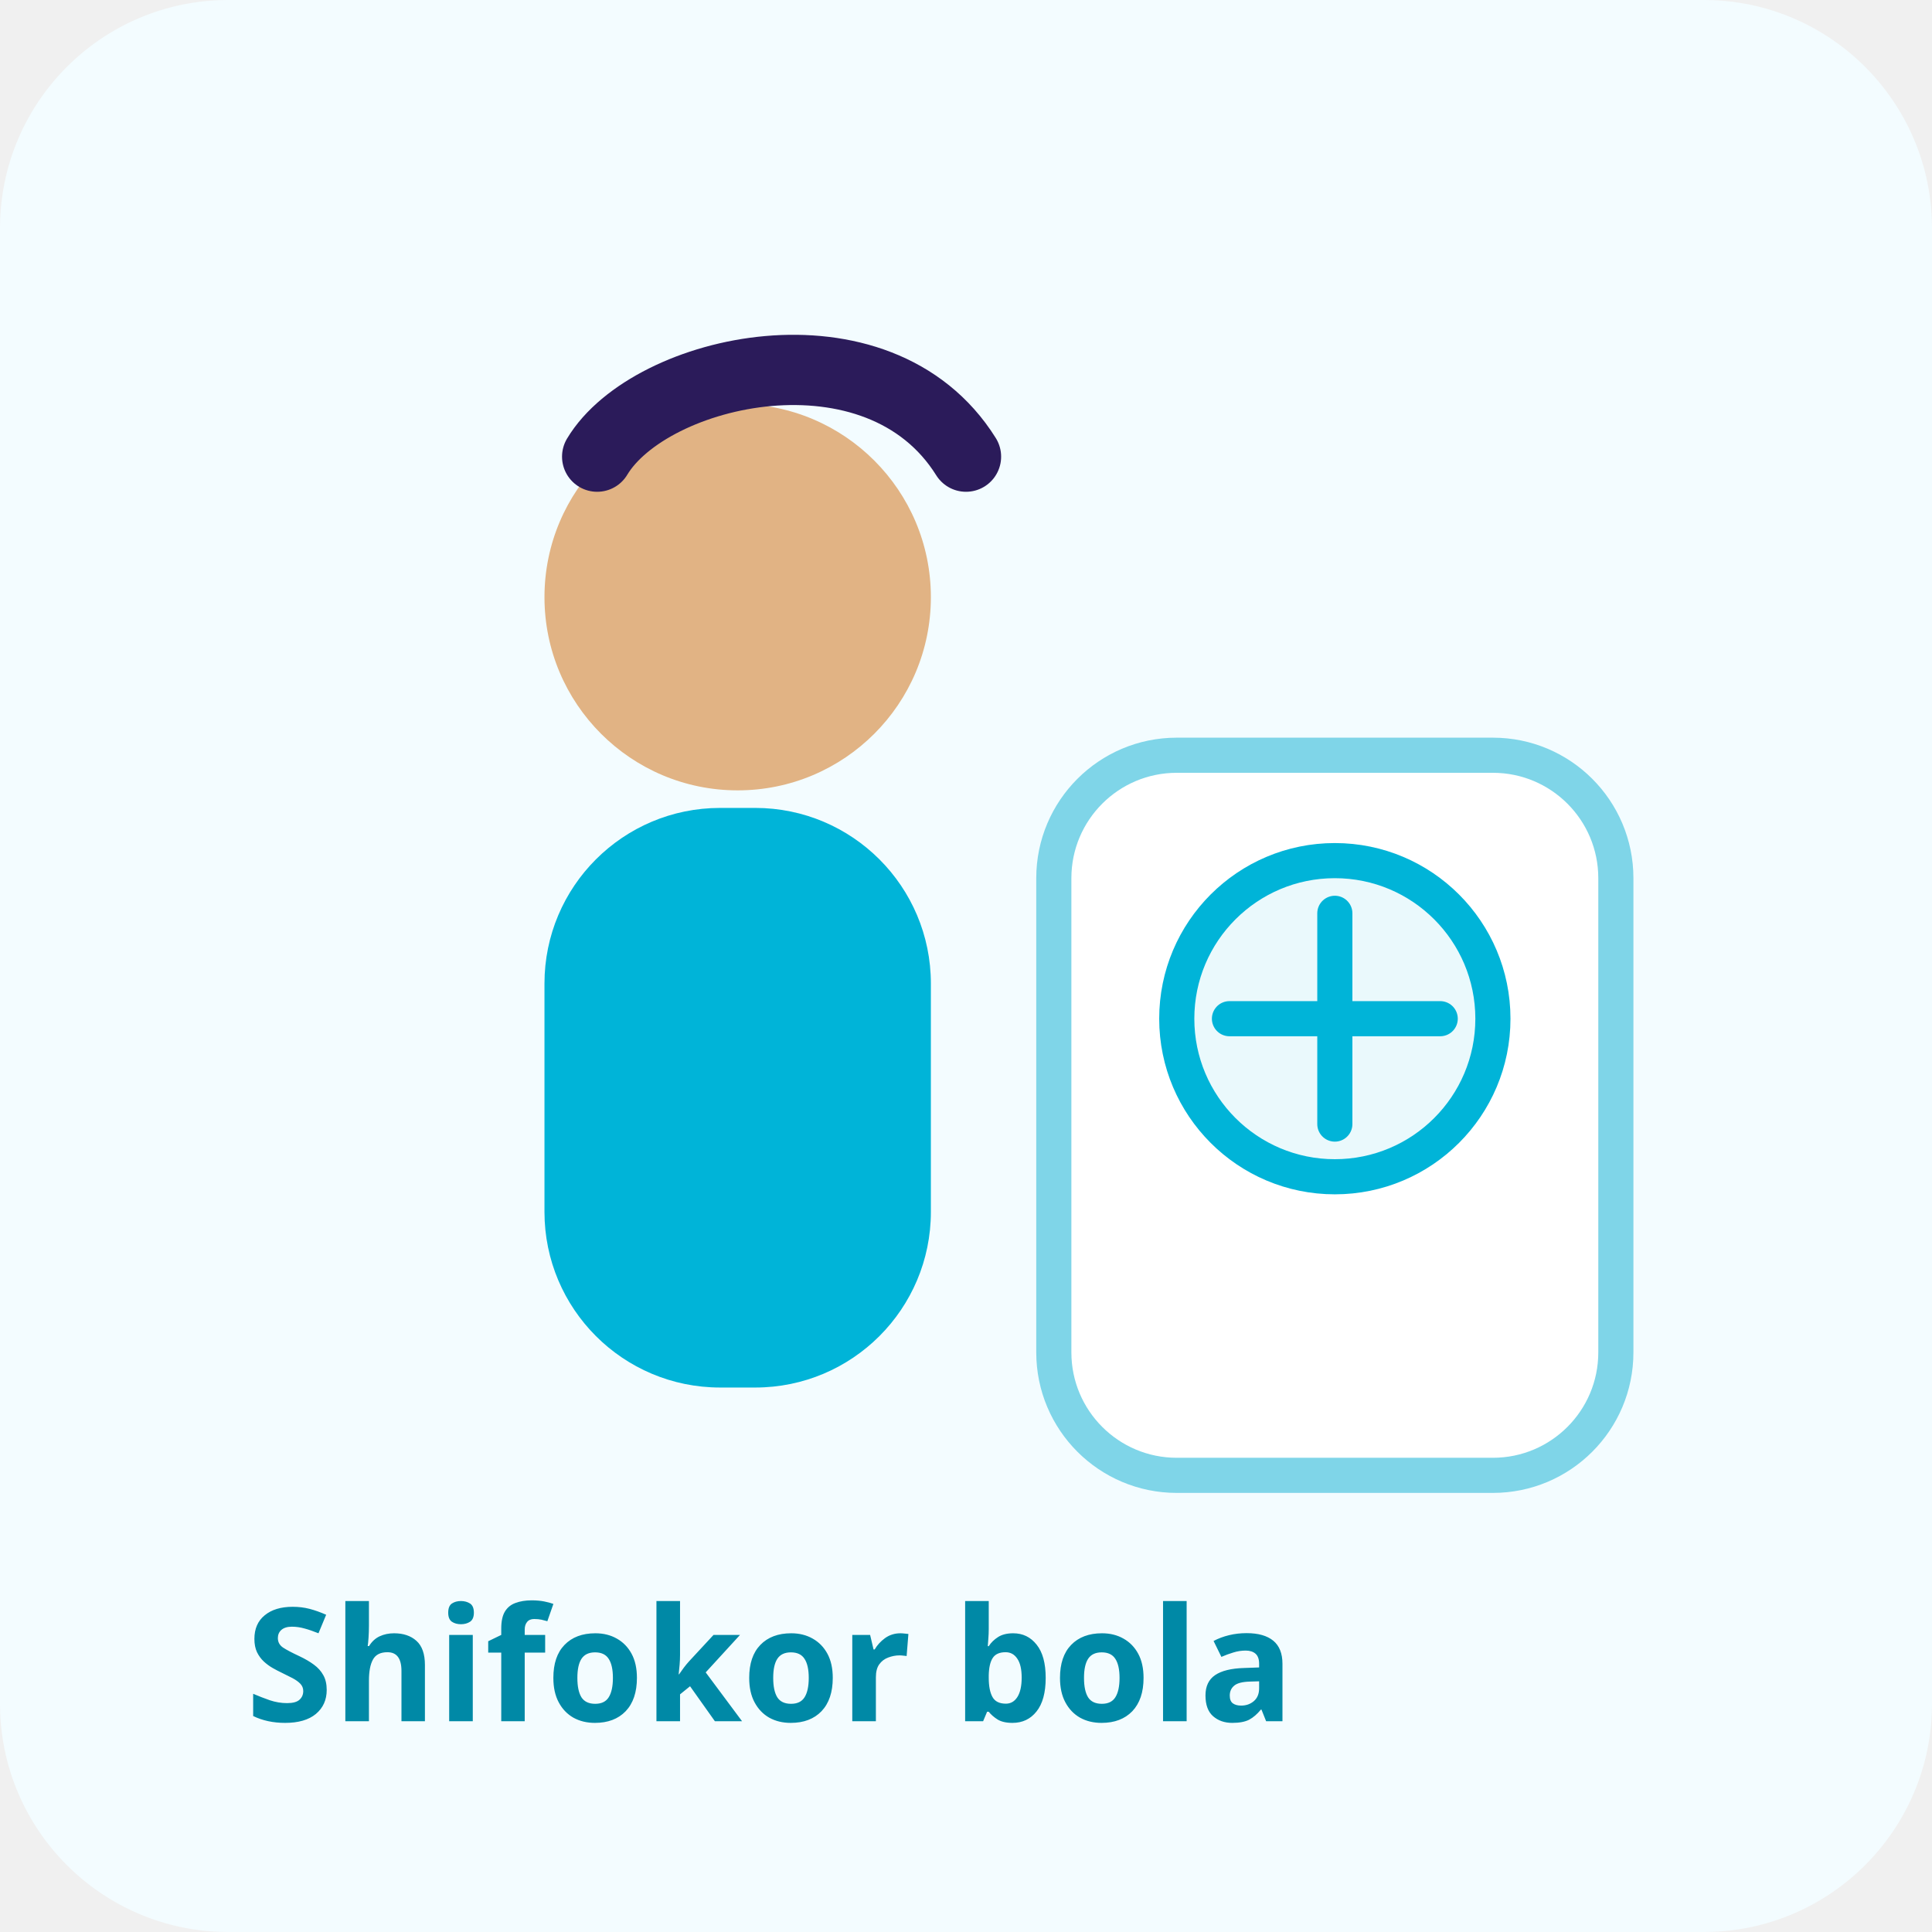
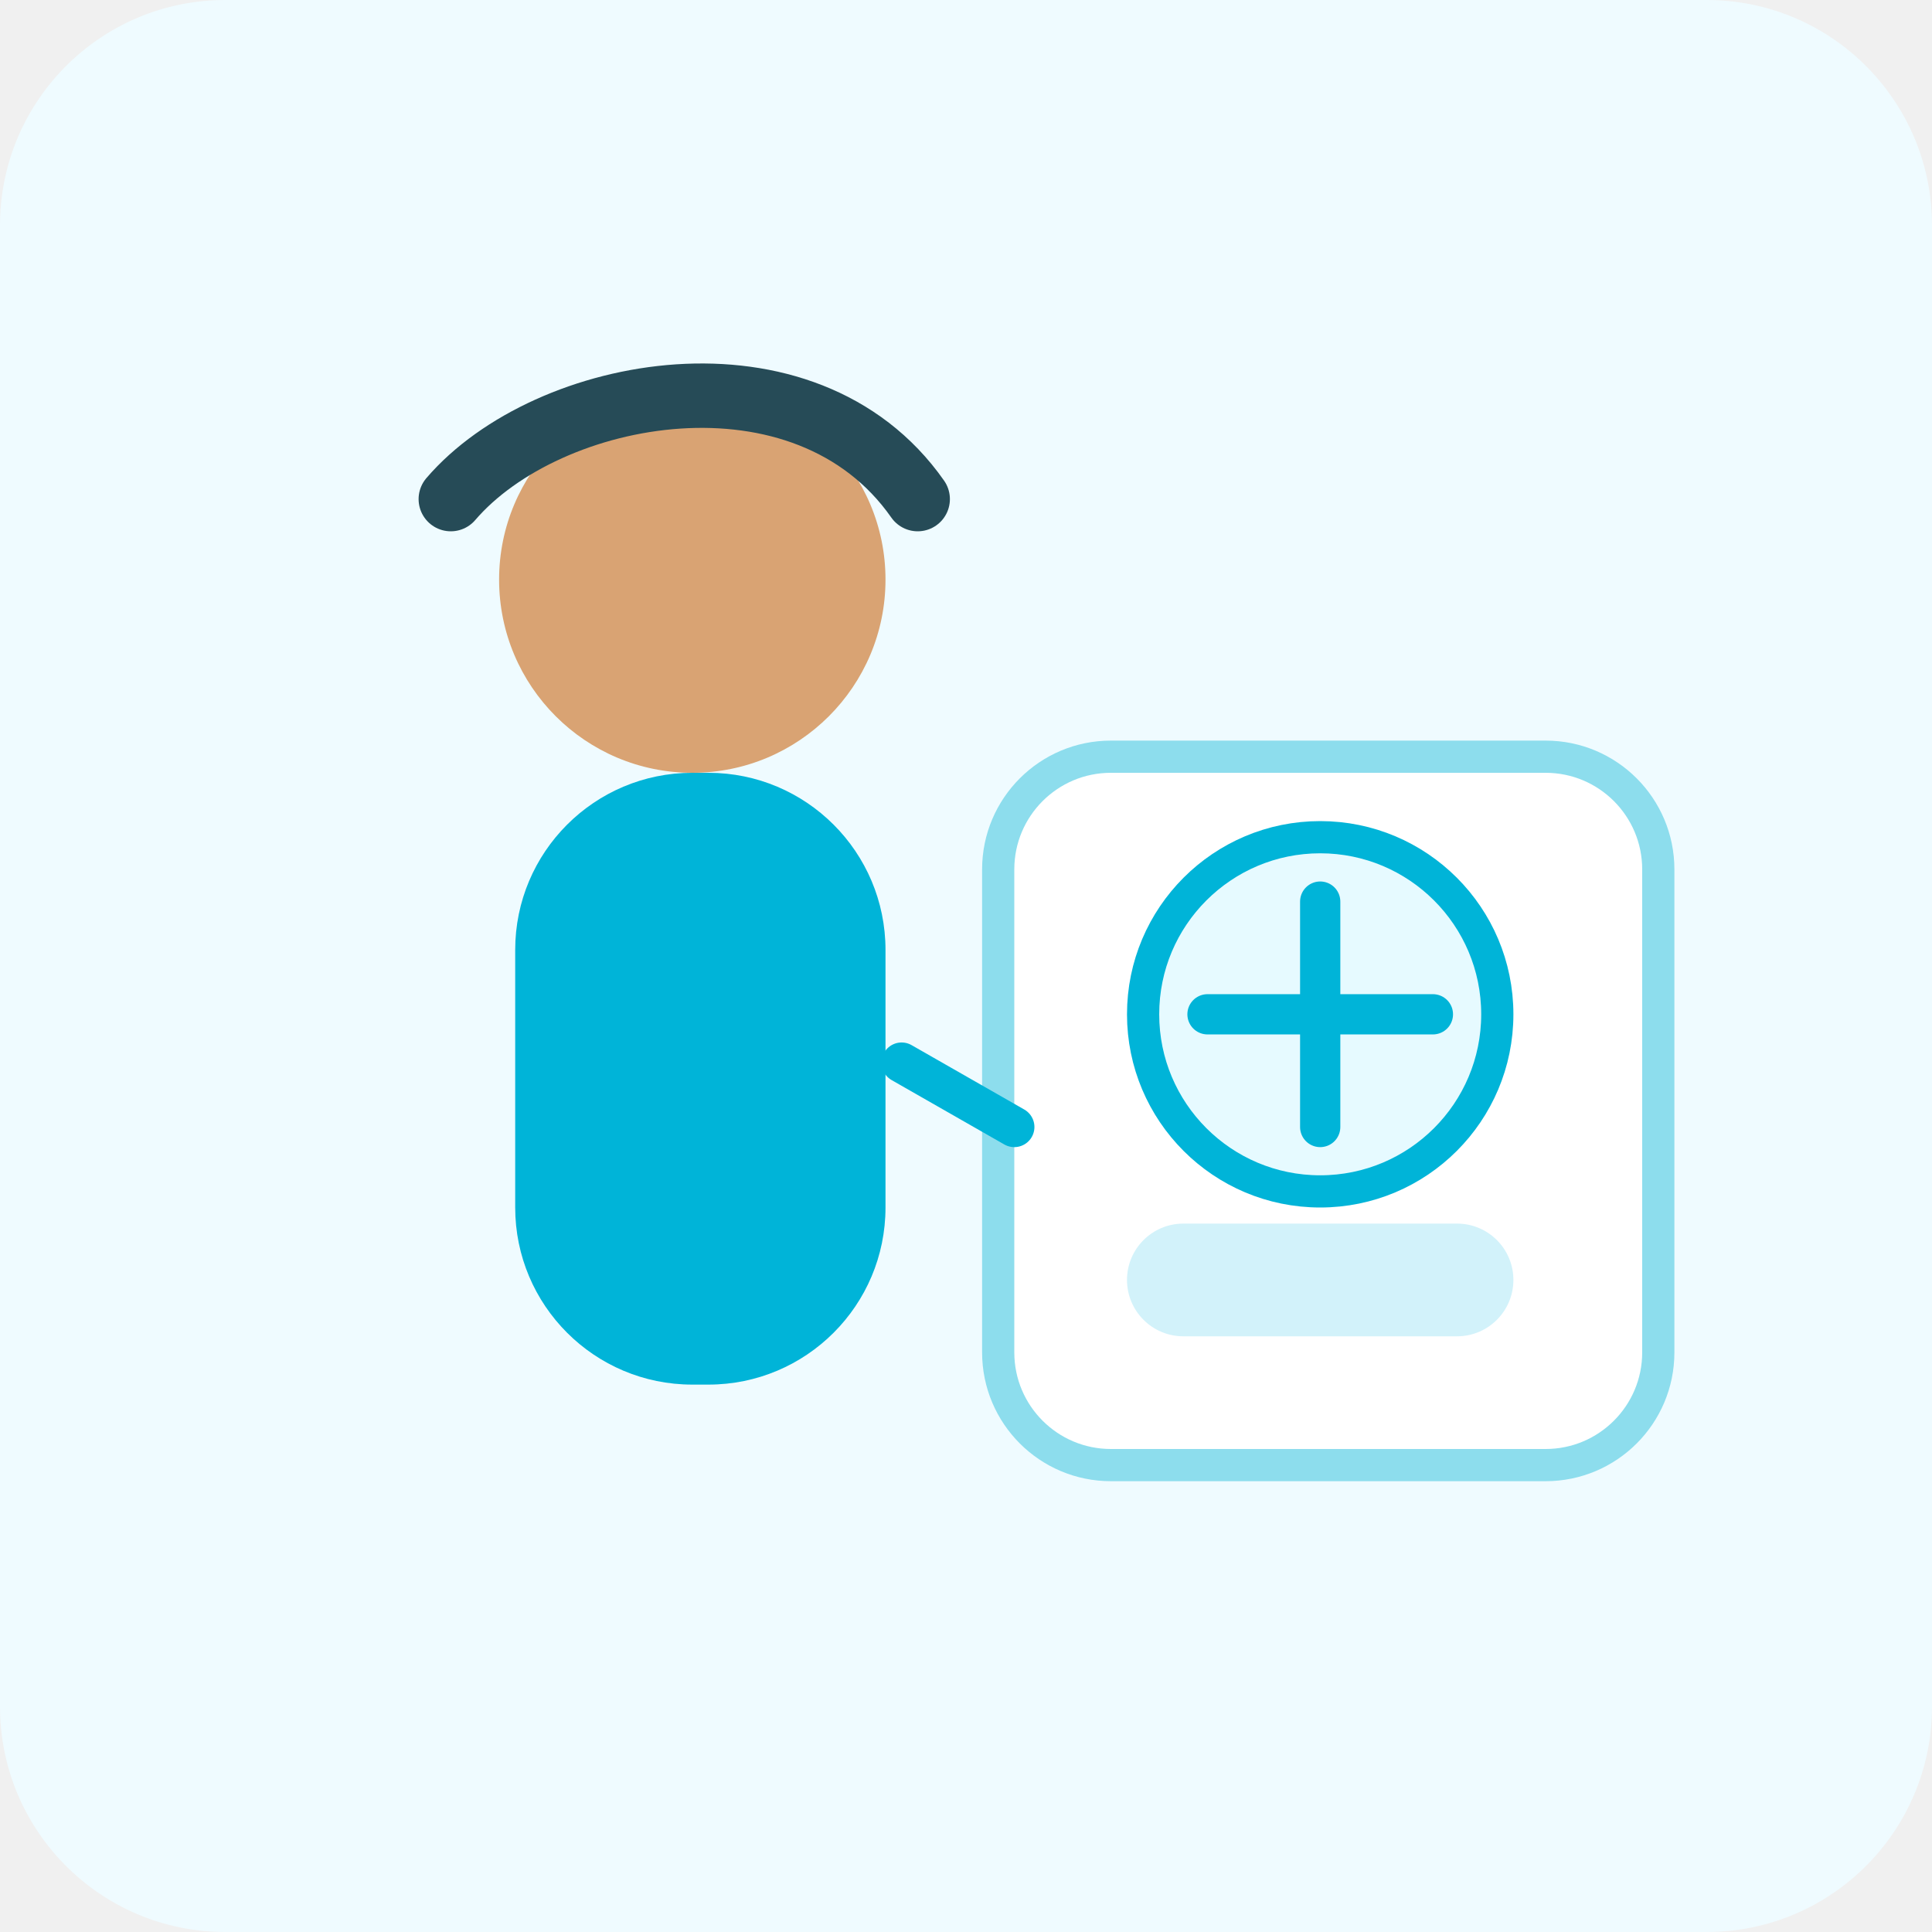
- <svg xmlns="http://www.w3.org/2000/svg" viewBox="0 0 220 220" fill="none">
-   <rect width="220" height="220" rx="26" fill="#F3FCFF" />
-   <circle cx="84" cy="68" r="22" fill="#E1B384" />
-   <rect x="62" y="92" width="44" height="66" rx="20" fill="#00B4D8" />
-   <rect x="120" y="86" width="64" height="82" rx="14" fill="#fff" stroke="#7FD5E8" stroke-width="4" />
-   <circle cx="152" cy="116" r="18" fill="#EAF9FC" stroke="#00B4D8" stroke-width="4" />
-   <path d="M140 116h24M152 104v24" stroke="#00B4D8" stroke-width="4" stroke-linecap="round" />
-   <path d="M68 52c6-10 32-16 42 0" stroke="#2B1B5A" stroke-width="8" stroke-linecap="round" />
-   <text x="28" y="196" fill="#0089A6" font-size="18" font-family="Nunito, sans-serif" font-weight="800">Shifokor bola</text>
+ <svg xmlns="http://www.w3.org/2000/svg" viewBox="0 0 240 240" fill="none">
+   <rect width="240" height="240" rx="28" fill="#EFFBFF" />
+   <circle cx="86" cy="72" r="24" fill="#D9A373" />
+   <path d="M56 62c12-14 44-20 58 0" stroke="#264B57" stroke-width="8" stroke-linecap="round" />
+   <rect x="64" y="96" width="46" height="76" rx="22" fill="#00B4D8" />
+   <rect x="124" y="94" width="82" height="88" rx="14" fill="#fff" stroke="#8DDDED" stroke-width="4" />
+   <circle cx="164" cy="126" r="22" fill="#E6FAFF" stroke="#00B4D8" stroke-width="4" />
+   <path d="M150 126h28M164 112v28" stroke="#00B4D8" stroke-width="5" stroke-linecap="round" />
+   <rect x="140" y="152" width="48" height="14" rx="7" fill="#D2F2FA" />
+   <path d="M112 132l14 8" stroke="#00B4D8" stroke-width="5" stroke-linecap="round" />
</svg>
